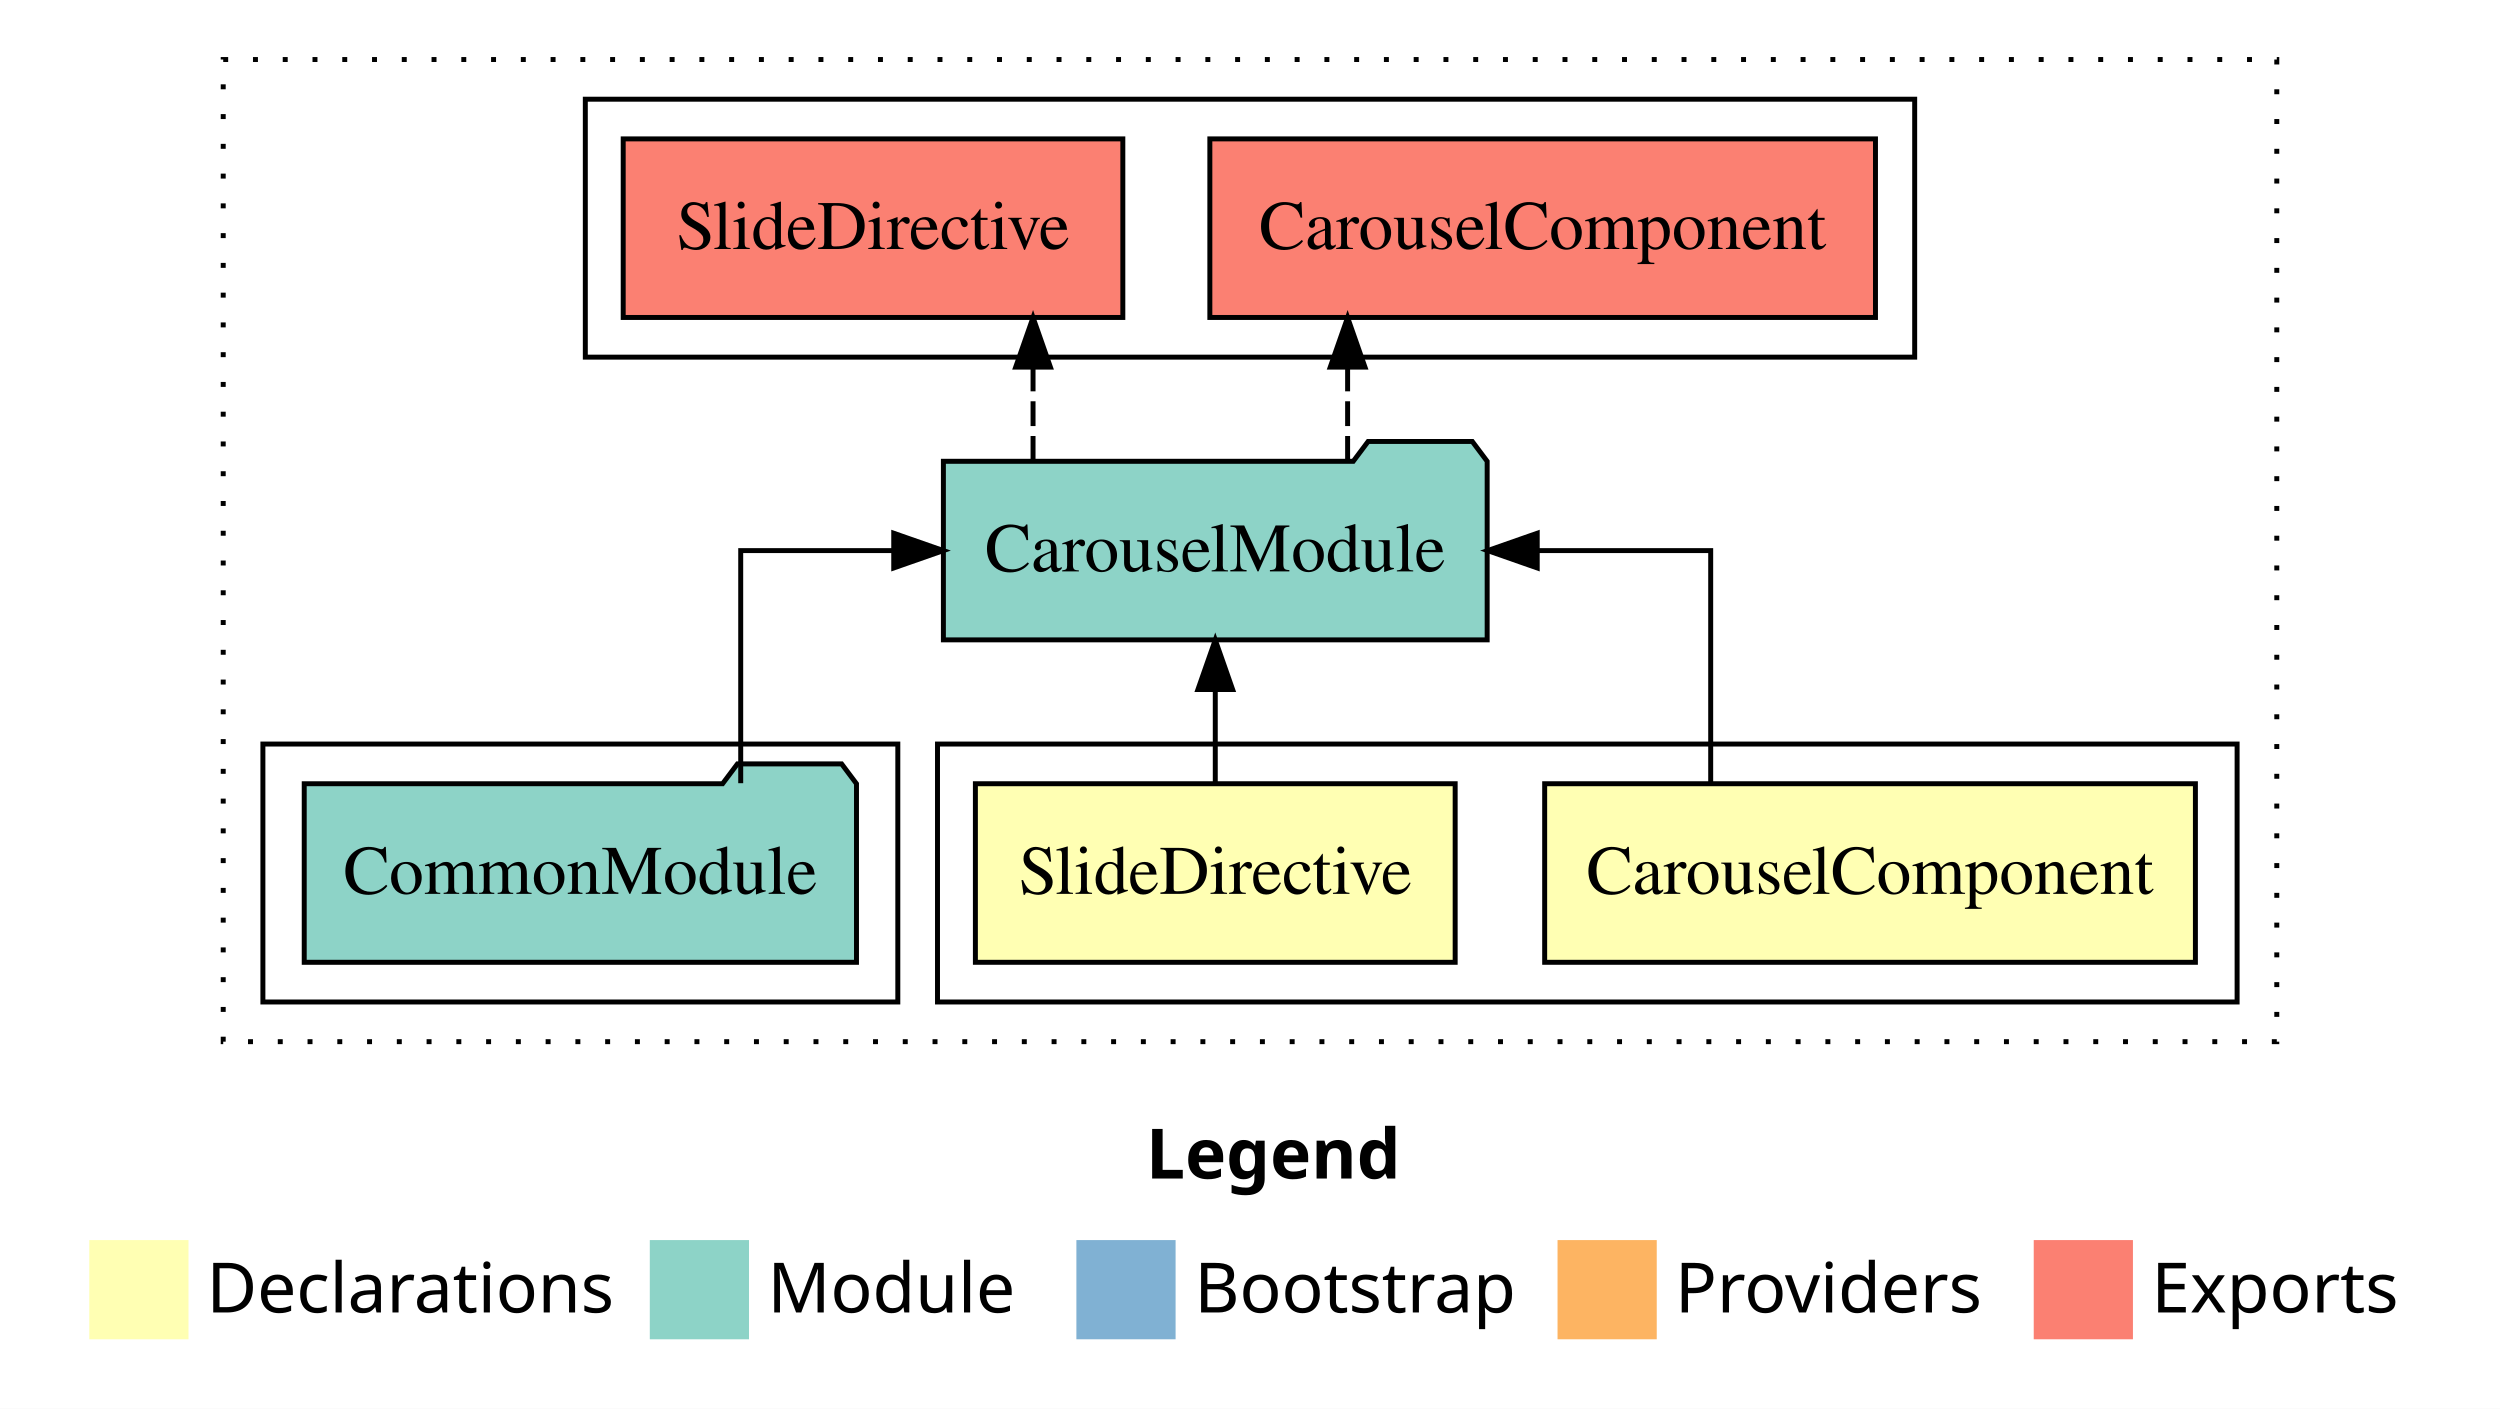
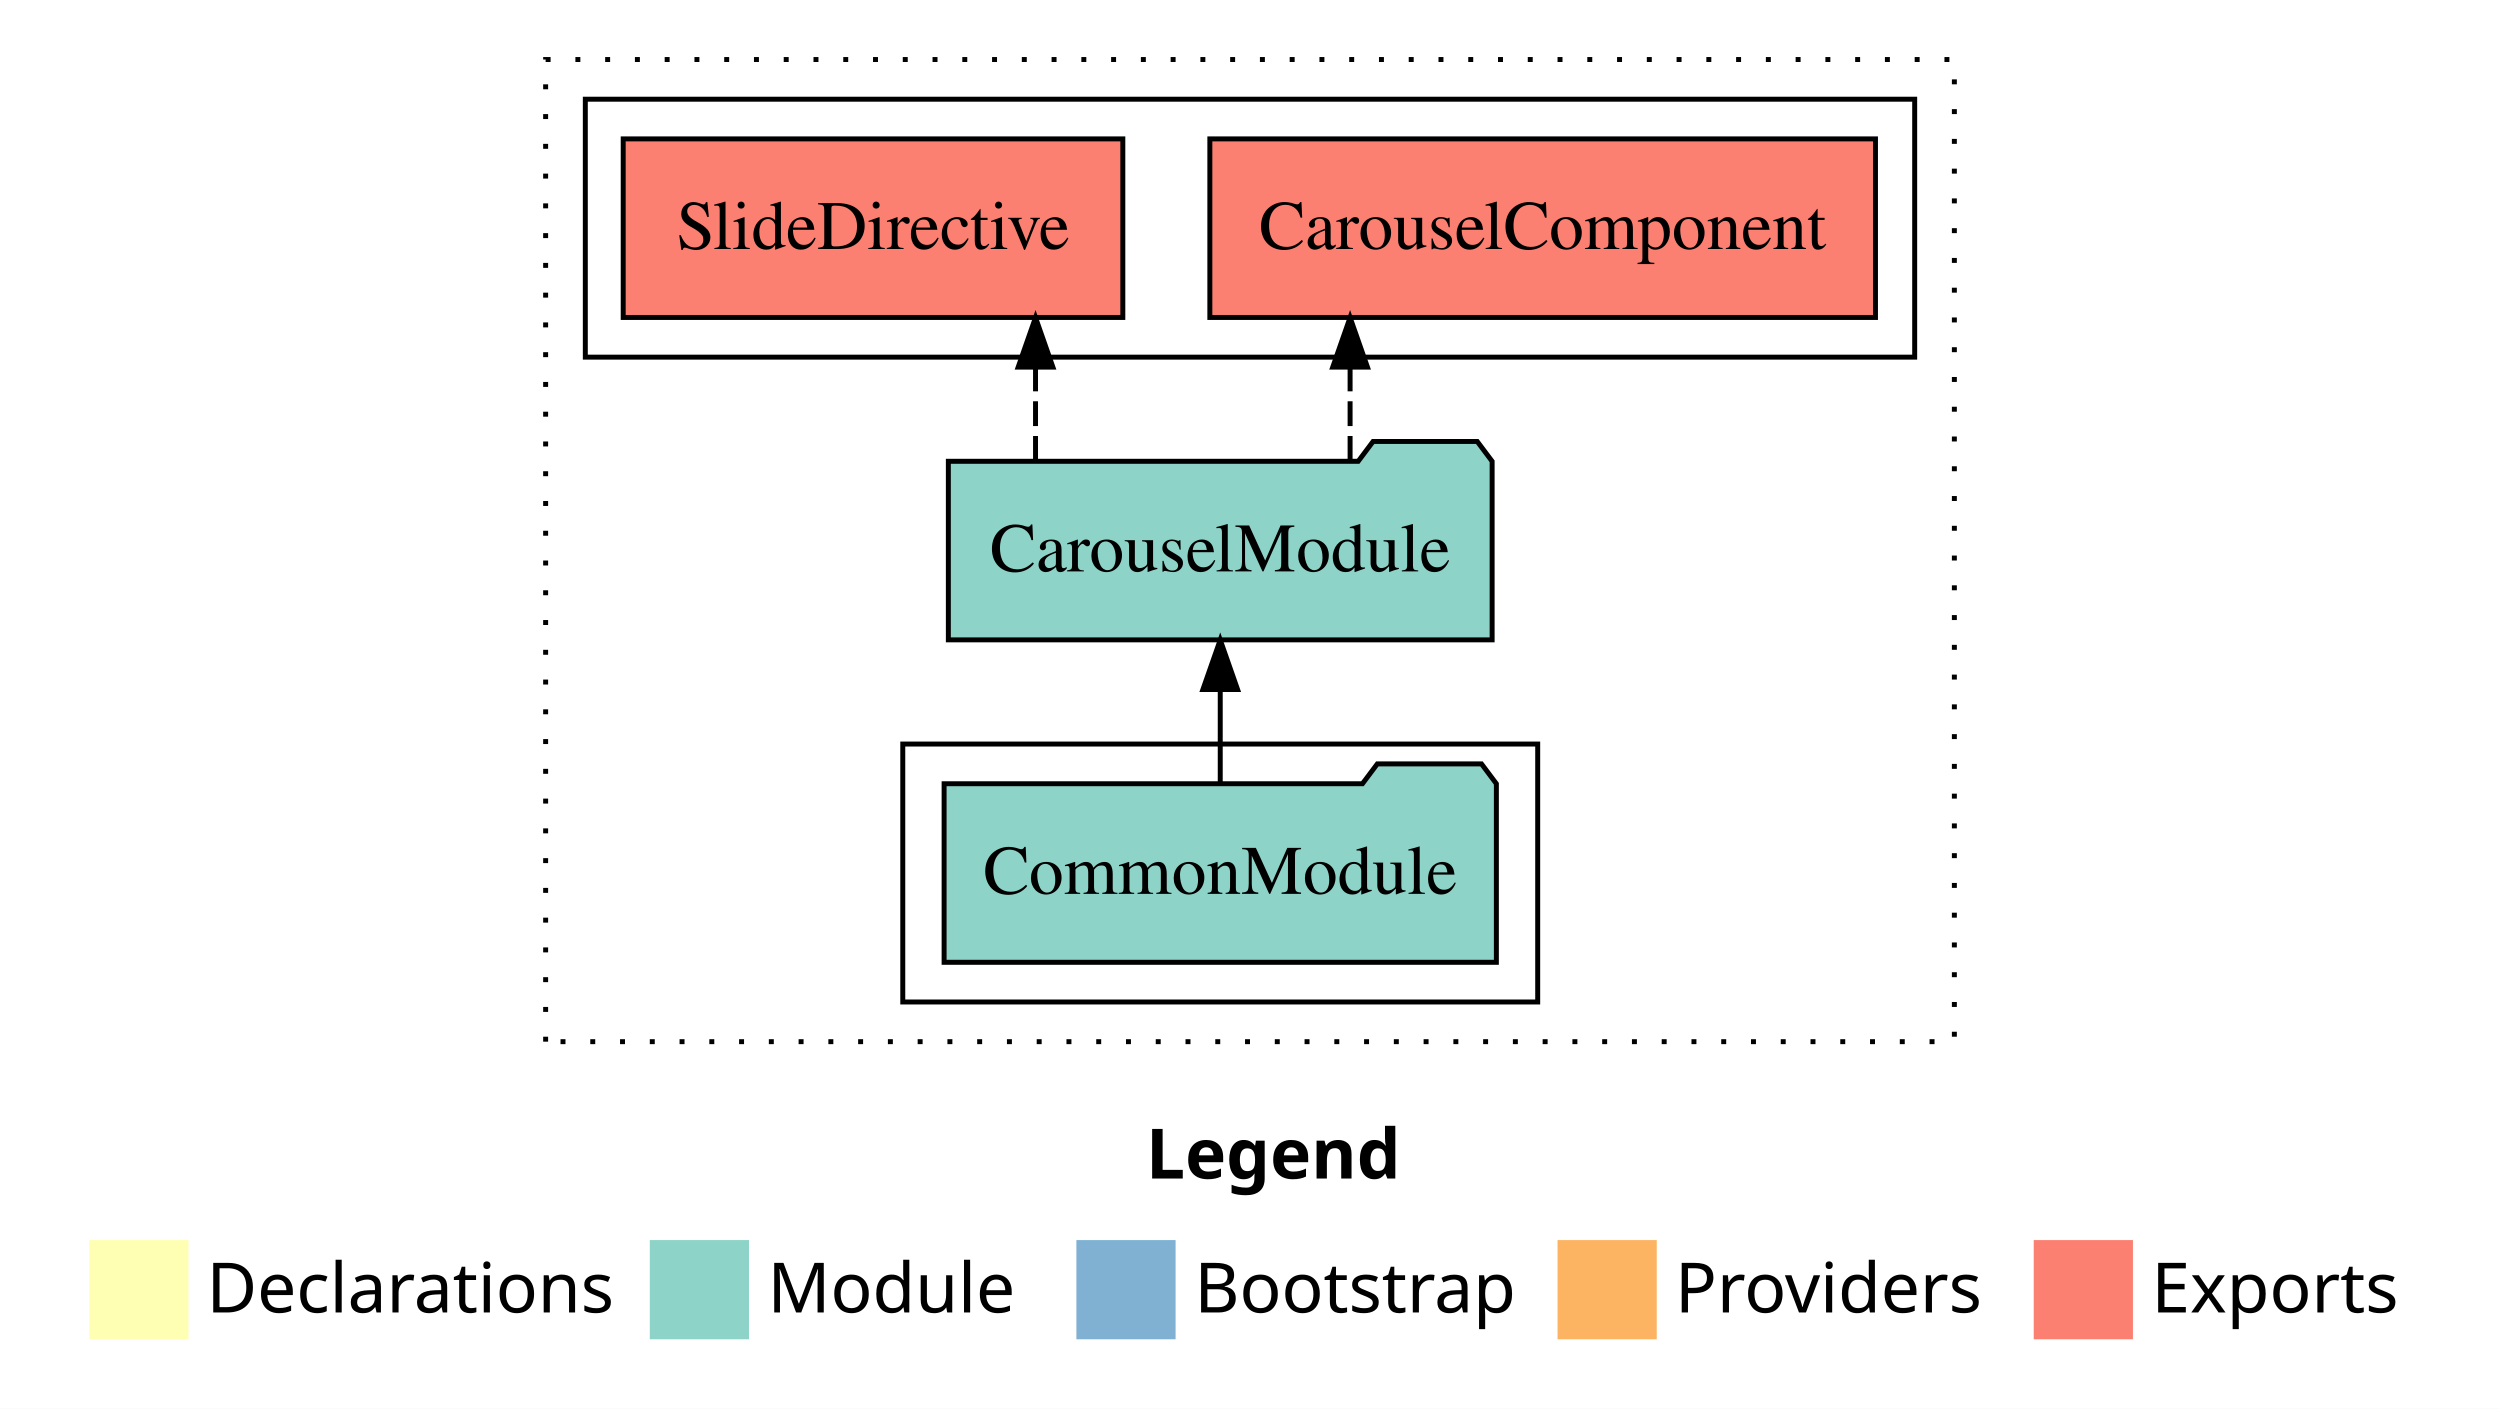
<svg xmlns="http://www.w3.org/2000/svg" width="504pt" height="284pt" viewBox="0.00 0.00 504.00 284.00">
  <g id="graph0" class="graph" transform="scale(1 1) rotate(0) translate(4 280)">
    <polygon fill="#ffffff" stroke="transparent" points="-4,4 -4,-280 500,-280 500,4 -4,4" />
    <text text-anchor="start" x="227.009" y="-42.4" font-family="sans-serif" font-weight="bold" font-size="14.00" fill="#000000">Legend</text>
    <polygon fill="#ffffb3" stroke="transparent" points="14,-10 14,-30 34,-30 34,-10 14,-10" />
    <text text-anchor="start" x="37.629" y="-15.4" font-family="sans-serif" font-size="14.00" fill="#000000">  Declarations</text>
    <polygon fill="#8dd3c7" stroke="transparent" points="127,-10 127,-30 147,-30 147,-10 127,-10" />
    <text text-anchor="start" x="150.725" y="-15.4" font-family="sans-serif" font-size="14.00" fill="#000000">  Module</text>
    <polygon fill="#80b1d3" stroke="transparent" points="213,-10 213,-30 233,-30 233,-10 213,-10" />
    <text text-anchor="start" x="236.781" y="-15.4" font-family="sans-serif" font-size="14.00" fill="#000000">  Bootstrap</text>
    <polygon fill="#fdb462" stroke="transparent" points="310,-10 310,-30 330,-30 330,-10 310,-10" />
    <text text-anchor="start" x="333.673" y="-15.4" font-family="sans-serif" font-size="14.00" fill="#000000">  Providers</text>
    <polygon fill="#fb8072" stroke="transparent" points="406,-10 406,-30 426,-30 426,-10 406,-10" />
    <text text-anchor="start" x="429.726" y="-15.4" font-family="sans-serif" font-size="14.00" fill="#000000">  Exports</text>
    <g id="clust1" class="cluster">
-       <polygon fill="none" stroke="#000000" stroke-dasharray="1,5" points="41,-70 41,-268 455,-268 455,-70 41,-70" />
+       <polygon fill="none" stroke="#000000" stroke-dasharray="1,5" points="106,-70 106,-268 390,-268 390,-70 106,-70" />
    </g>
-     <g id="clust2" class="cluster">
-       <polygon fill="none" stroke="#000000" points="185,-78 185,-130 447,-130 447,-78 185,-78" />
+     <g id="clust3" class="cluster">
+       <polygon fill="none" stroke="#000000" points="178,-78 178,-130 306,-130 306,-78 178,-78" />
    </g>
-     <g id="clust5" class="cluster">
-       <polygon fill="none" stroke="#000000" points="49,-78 49,-130 177,-130 177,-78 49,-78" />
-     </g>
-     <g id="clust6" class="cluster">
+     <g id="clust4" class="cluster">
      <polygon fill="none" stroke="#000000" points="114,-208 114,-260 382,-260 382,-208 114,-208" />
    </g>
    <g id="node1" class="node">
-       <polygon fill="#ffffb3" stroke="#000000" points="438.594,-122 307.406,-122 307.406,-86 438.594,-86 438.594,-122" />
-       <text text-anchor="middle" x="373" y="-99.8" font-family="Times,serif" font-size="14.00" fill="#000000">CarouselComponent</text>
+       <polygon fill="#8dd3c7" stroke="#000000" points="297.668,-122 294.668,-126 273.668,-126 270.668,-122 186.332,-122 186.332,-86 297.668,-86 297.668,-122" />
+       <text text-anchor="middle" x="242" y="-99.8" font-family="Times,serif" font-size="14.00" fill="#000000">CommonModule</text>
+     </g>
+     <g id="node2" class="node">
+       <polygon fill="#8dd3c7" stroke="#000000" points="296.812,-187 293.812,-191 272.812,-191 269.812,-187 187.188,-187 187.188,-151 296.812,-151 296.812,-187" />
+       <text text-anchor="middle" x="242" y="-164.8" font-family="Times,serif" font-size="14.00" fill="#000000">CarouselModule</text>
+     </g>
+     <g id="edge1" class="edge">
+       <path fill="none" stroke="#000000" d="M242,-122.106C242,-122.106 242,-140.991 242,-140.991" />
+       <polygon fill="#000000" stroke="#000000" points="238.5,-140.991 242,-150.991 245.5,-140.991 238.5,-140.991" />
    </g>
    <g id="node3" class="node">
-       <polygon fill="#8dd3c7" stroke="#000000" points="295.812,-187 292.812,-191 271.812,-191 268.812,-187 186.188,-187 186.188,-151 295.812,-151 295.812,-187" />
-       <text text-anchor="middle" x="241" y="-164.8" font-family="Times,serif" font-size="14.00" fill="#000000">CarouselModule</text>
-     </g>
-     <g id="edge1" class="edge">
-       <path fill="none" stroke="#000000" d="M340.875,-122.106C340.875,-141.339 340.875,-169 340.875,-169 340.875,-169 305.904,-169 305.904,-169" />
-       <polygon fill="#000000" stroke="#000000" points="305.904,-165.5 295.904,-169 305.904,-172.5 305.904,-165.5" />
-     </g>
-     <g id="node2" class="node">
-       <polygon fill="#ffffb3" stroke="#000000" points="289.361,-122 192.639,-122 192.639,-86 289.361,-86 289.361,-122" />
-       <text text-anchor="middle" x="241" y="-99.8" font-family="Times,serif" font-size="14.00" fill="#000000">SlideDirective</text>
-     </g>
-     <g id="edge2" class="edge">
-       <path fill="none" stroke="#000000" d="M241,-122.106C241,-122.106 241,-140.991 241,-140.991" />
-       <polygon fill="#000000" stroke="#000000" points="237.5,-140.991 241,-150.991 244.5,-140.991 237.5,-140.991" />
-     </g>
-     <g id="node5" class="node">
      <polygon fill="#fb8072" stroke="#000000" points="374.095,-252 239.905,-252 239.905,-216 374.095,-216 374.095,-252" />
      <text text-anchor="middle" x="307" y="-229.8" font-family="Times,serif" font-size="14.00" fill="#000000">CarouselComponent </text>
    </g>
-     <g id="edge4" class="edge">
-       <path fill="none" stroke="#000000" stroke-dasharray="5,2" d="M267.679,-187.106C267.679,-187.106 267.679,-205.991 267.679,-205.991" />
-       <polygon fill="#000000" stroke="#000000" points="264.179,-205.991 267.679,-215.991 271.179,-205.991 264.179,-205.991" />
+     <g id="edge2" class="edge">
+       <path fill="none" stroke="#000000" stroke-dasharray="5,2" d="M268.179,-187.106C268.179,-187.106 268.179,-205.991 268.179,-205.991" />
+       <polygon fill="#000000" stroke="#000000" points="264.679,-205.991 268.179,-215.991 271.679,-205.991 264.679,-205.991" />
    </g>
-     <g id="node6" class="node">
+     <g id="node4" class="node">
      <polygon fill="#fb8072" stroke="#000000" points="222.362,-252 121.638,-252 121.638,-216 222.362,-216 222.362,-252" />
      <text text-anchor="middle" x="172" y="-229.8" font-family="Times,serif" font-size="14.00" fill="#000000">SlideDirective </text>
    </g>
-     <g id="edge5" class="edge">
-       <path fill="none" stroke="#000000" stroke-dasharray="5,2" d="M204.262,-187.106C204.262,-187.106 204.262,-205.991 204.262,-205.991" />
-       <polygon fill="#000000" stroke="#000000" points="200.762,-205.991 204.262,-215.991 207.762,-205.991 200.762,-205.991" />
-     </g>
-     <g id="node4" class="node">
-       <polygon fill="#8dd3c7" stroke="#000000" points="168.668,-122 165.668,-126 144.668,-126 141.668,-122 57.332,-122 57.332,-86 168.668,-86 168.668,-122" />
-       <text text-anchor="middle" x="113" y="-99.8" font-family="Times,serif" font-size="14.00" fill="#000000">CommonModule</text>
-     </g>
    <g id="edge3" class="edge">
-       <path fill="none" stroke="#000000" d="M145.327,-122.106C145.327,-141.339 145.327,-169 145.327,-169 145.327,-169 176.178,-169 176.178,-169" />
-       <polygon fill="#000000" stroke="#000000" points="176.178,-172.5 186.178,-169 176.178,-165.5 176.178,-172.5" />
+       <path fill="none" stroke="#000000" stroke-dasharray="5,2" d="M204.762,-187.106C204.762,-187.106 204.762,-205.991 204.762,-205.991" />
+       <polygon fill="#000000" stroke="#000000" points="201.262,-205.991 204.762,-215.991 208.262,-205.991 201.262,-205.991" />
    </g>
  </g>
</svg>
